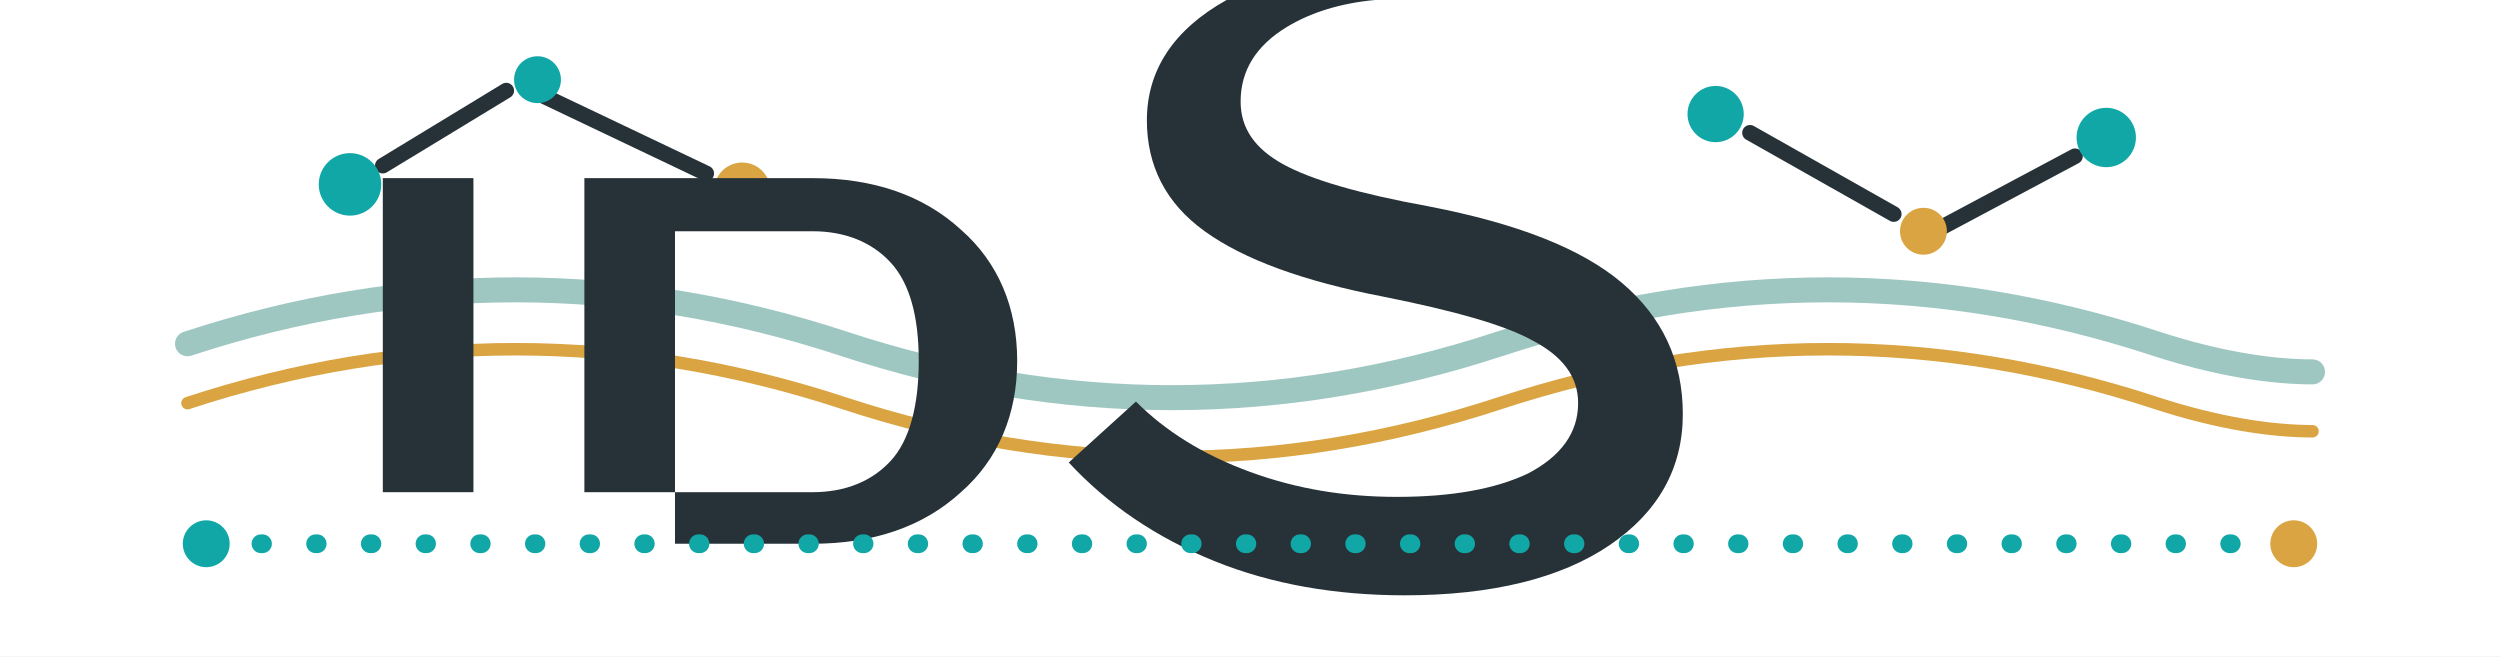
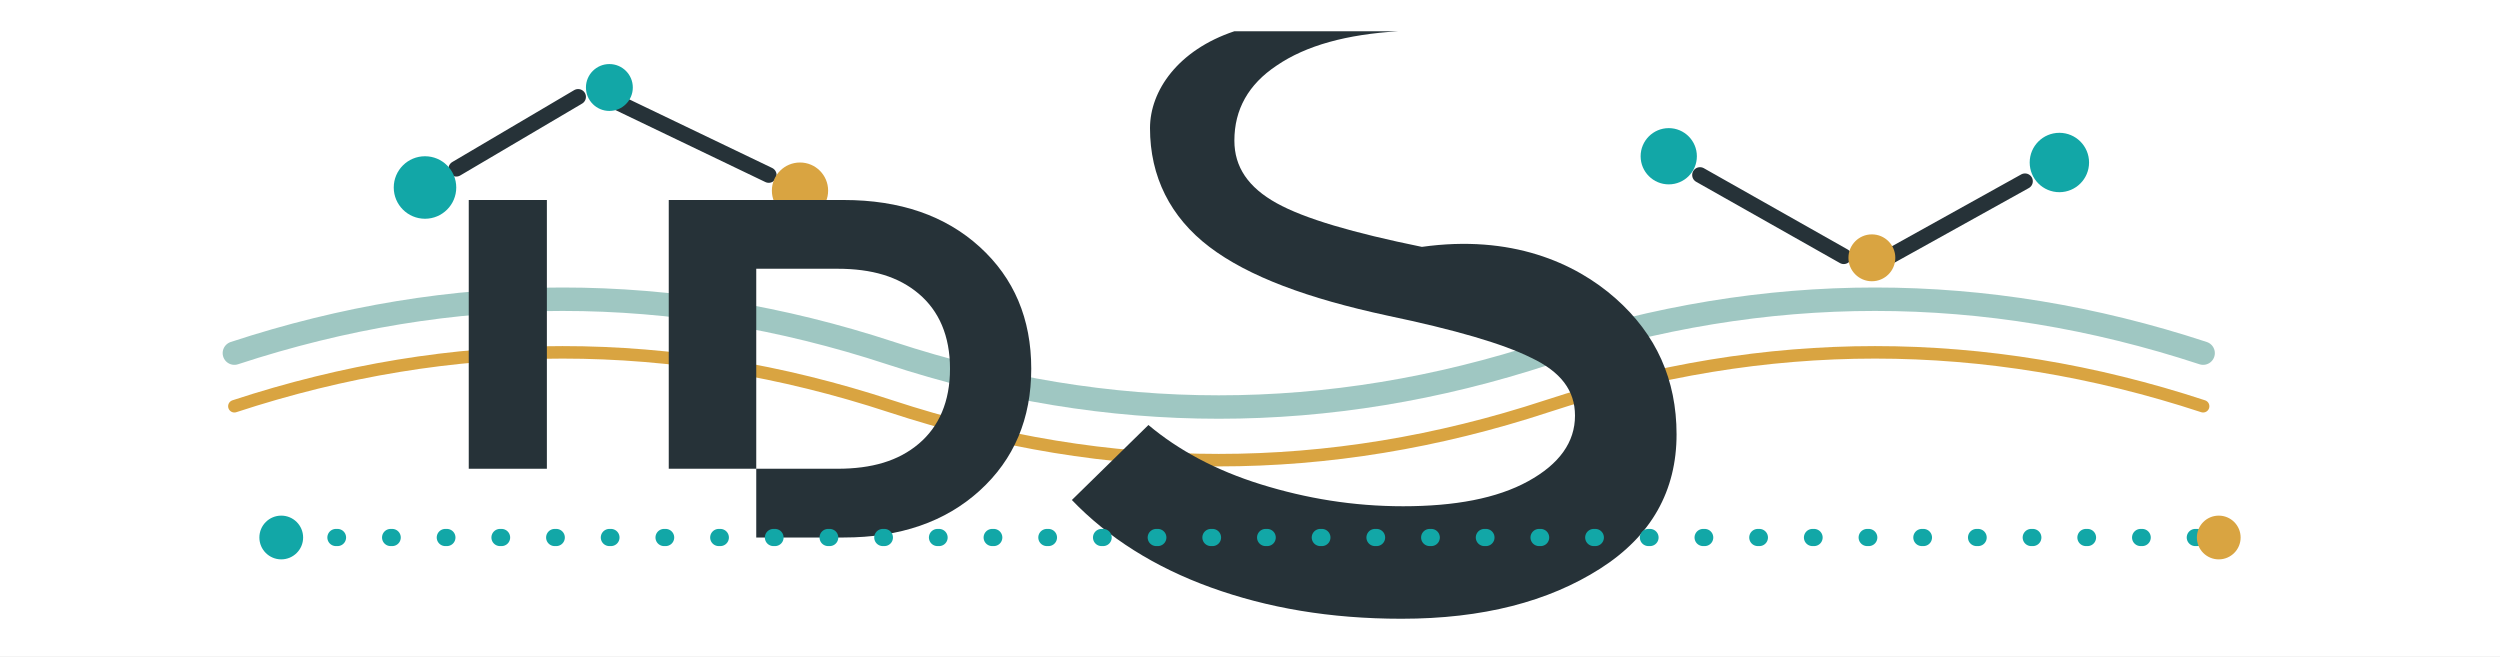
<svg xmlns="http://www.w3.org/2000/svg" width="1600" height="420" viewBox="0 0 1600 420" fill="none" role="img" aria-labelledby="title desc">
-   <rect width="1600" height="420" rx="0" fill="#FFFFFF" />
-   <path d="M120 220C260 174 400 174 540 220C680 266 820 266 960 220C1100 174 1240 174 1380 220C1420 233 1454 238 1480 238" stroke="#9FC7C2" stroke-width="16" stroke-linecap="round" />
-   <path d="M120 258C260 212 400 212 540 258C680 304 820 304 960 258C1100 212 1240 212 1380 258C1420 271 1454 276 1480 276" stroke="#D9A441" stroke-width="8" stroke-linecap="round" />
+   <rect width="1600" height="420" fill="#FFFFFF" />
+   <path d="M150 226C290 180 430 180 570 226C710 272 850 272 990 226C1130 180 1270 180 1410 226" stroke="#9FC7C2" stroke-width="15" stroke-linecap="round" />
+   <path d="M150 260C290 214 430 214 570 260C710 306 850 306 990 260C1130 214 1270 214 1410 260" stroke="#D9A441" stroke-width="8" stroke-linecap="round" />
  <g stroke="#263238" stroke-width="10" stroke-linecap="round">
-     <path d="M245 106L324 58" />
-     <path d="M347 61L452 111" />
-     <path d="M1120 85L1212 137" />
-     <path d="M1238 148L1328 100" />
+     <path d="M292 108L370 62" />
+     <path d="M392 64L492 112" />
+     <path d="M1088 112L1180 164" />
+     <path d="M1206 166L1296 116" />
  </g>
-   <circle cx="224" cy="118" r="20" fill="#12A7A7" />
-   <circle cx="344" cy="51" r="15" fill="#12A7A7" />
-   <circle cx="475" cy="122" r="18" fill="#D9A441" />
-   <circle cx="1098" cy="73" r="18" fill="#12A7A7" />
-   <circle cx="1231" cy="148" r="15" fill="#D9A441" />
-   <circle cx="1348" cy="88" r="19" fill="#12A7A7" />
+   <circle cx="272" cy="120" r="20" fill="#12A7A7" />
+   <circle cx="390" cy="56" r="15" fill="#12A7A7" />
+   <circle cx="512" cy="122" r="18" fill="#D9A441" />
+   <circle cx="1068" cy="100" r="18" fill="#12A7A7" />
+   <circle cx="1198" cy="165" r="15" fill="#D9A441" />
+   <circle cx="1318" cy="104" r="19" fill="#12A7A7" />
  <g fill="#263238">
-     <path d="M245 114H303V315H245V114Z" />
-     <path d="M374 114H520C559 114 591 125 615 147C639 168 651 197 651 231C651 265 639 294 615 315C591 337 559 348 520 348H432V315H520C541 315 558 308 570 295C582 282 588 260 588 231C588 202 582 181 570 168C558 155 541 148 520 148H432V315H374V114Z" />
-     <path d="M727 257C746 276 770 291 800 302C830 313 861 318 894 318C929 318 957 313 978 303C999 292 1010 277 1010 258C1010 241 1000 228 981 218C963 208 931 199 886 190C834 180 796 166 771 148C746 130 734 106 734 77C734 45 751 19 785 0H880C858 2 839 8 824 17C804 29 794 45 794 65C794 82 803 95 821 105C839 115 870 124 914 132C971 143 1012 159 1038 181C1064 203 1077 231 1077 265C1077 300 1061 328 1030 349C999 370 955 381 899 381C855 381 814 374 777 359C740 344 709 323 684 296L727 257Z" />
+     <path d="M300 128H350V300H300V128Z" />
+     <path d="M428 128H540C576 128 605 138 627 158C649 178 660 204 660 236C660 268 649 294 627 314C605 334 576 344 540 344H484V300H536C558 300 575 295 588 284C601 273 608 257 608 236C608 215 601 199 588 188C575 177 558 172 536 172H484V300H428V128Z" />
+     <path d="M735 272C754 288 778 301 807 310C836 319 866 324 898 324C931 324 958 319 978 308C998 297 1008 283 1008 266C1008 250 999 238 980 229C962 220 931 211 888 202C837 191 799 177 774 158C749 139 736 113 736 82C736 58 754 32 790 20H895C862 22 836 29 817 42C799 54 790 70 790 90C790 107 799 120 817 130C835 140 866 149 910 158C967 150 1008 168 1034 191C1060 214 1073 243 1073 278C1073 314 1057 343 1024 364C991 385 949 396 897 396C851 396 811 389 775 376C739 363 709 344 686 320L735 272Z" />
  </g>
-   <path d="M132 348H1468" stroke="#12A7A7" stroke-width="12" stroke-linecap="round" stroke-dasharray="1 34" />
-   <circle cx="132" cy="348" r="15" fill="#12A7A7" />
-   <circle cx="1468" cy="348" r="15" fill="#D9A441" />
+   <path d="M180 344H1420" stroke="#12A7A7" stroke-width="11" stroke-linecap="round" stroke-dasharray="1 34" />
+   <circle cx="180" cy="344" r="14" fill="#12A7A7" />
+   <circle cx="1420" cy="344" r="14" fill="#D9A441" />
</svg>
